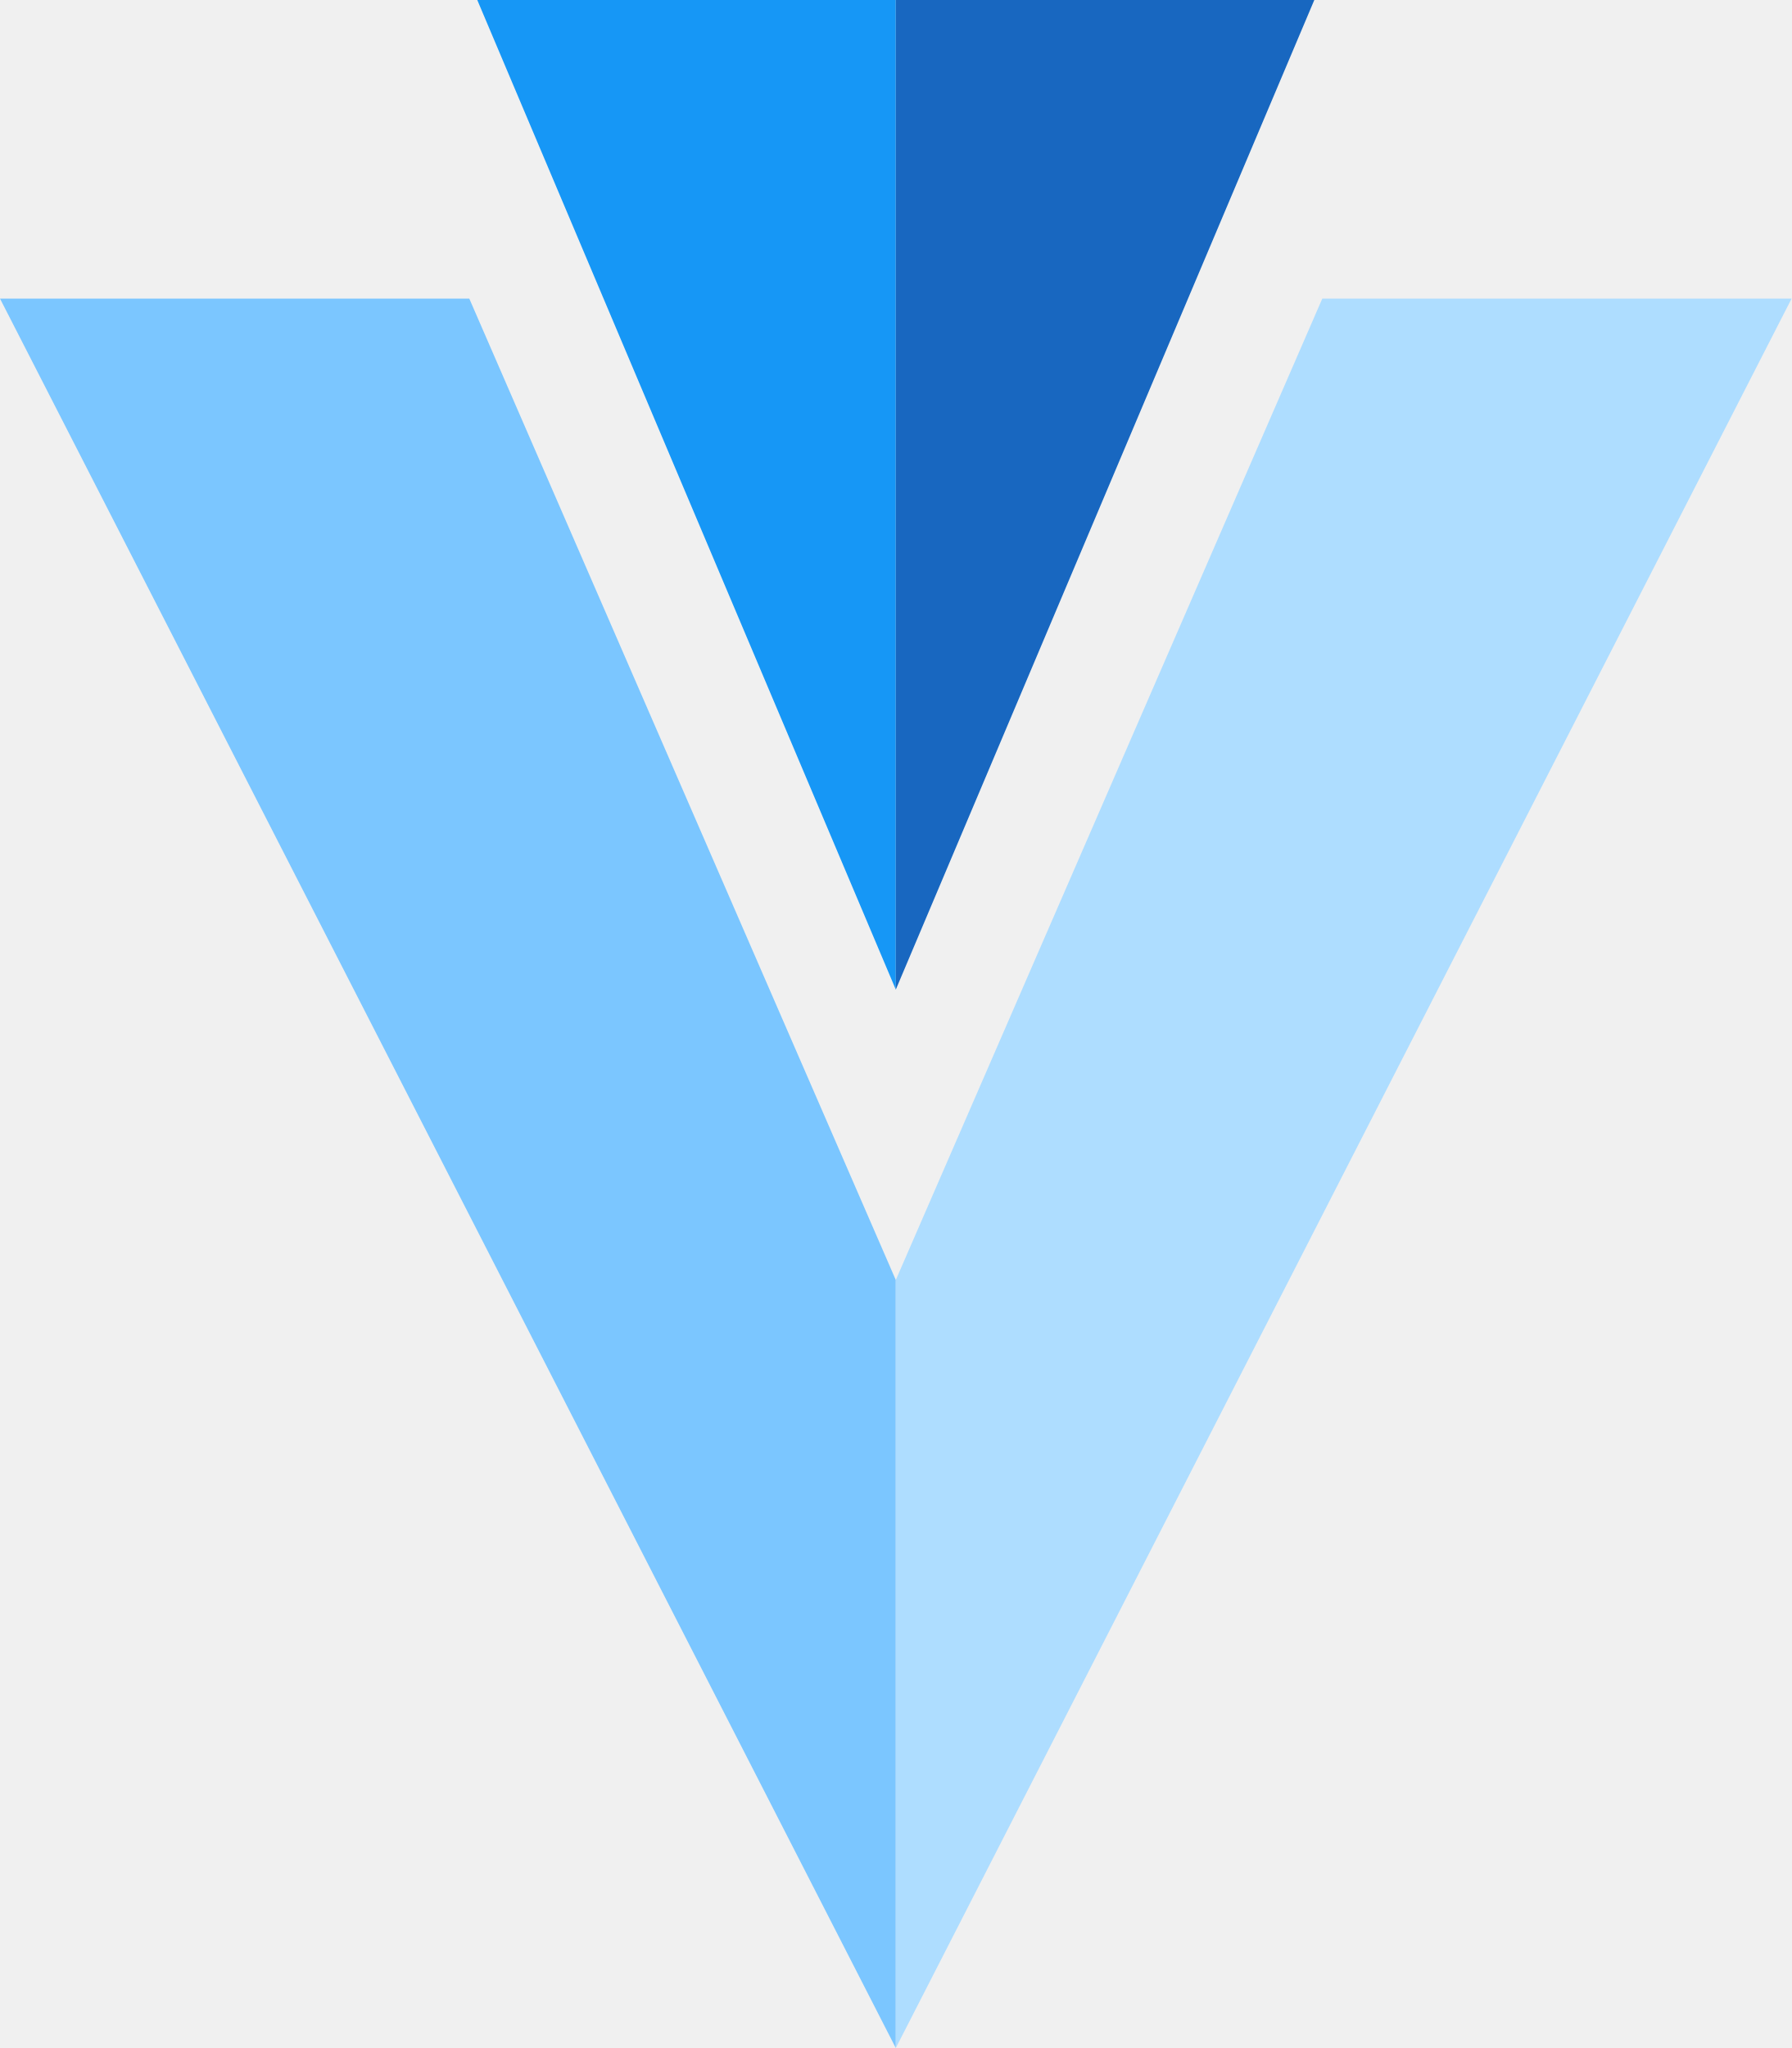
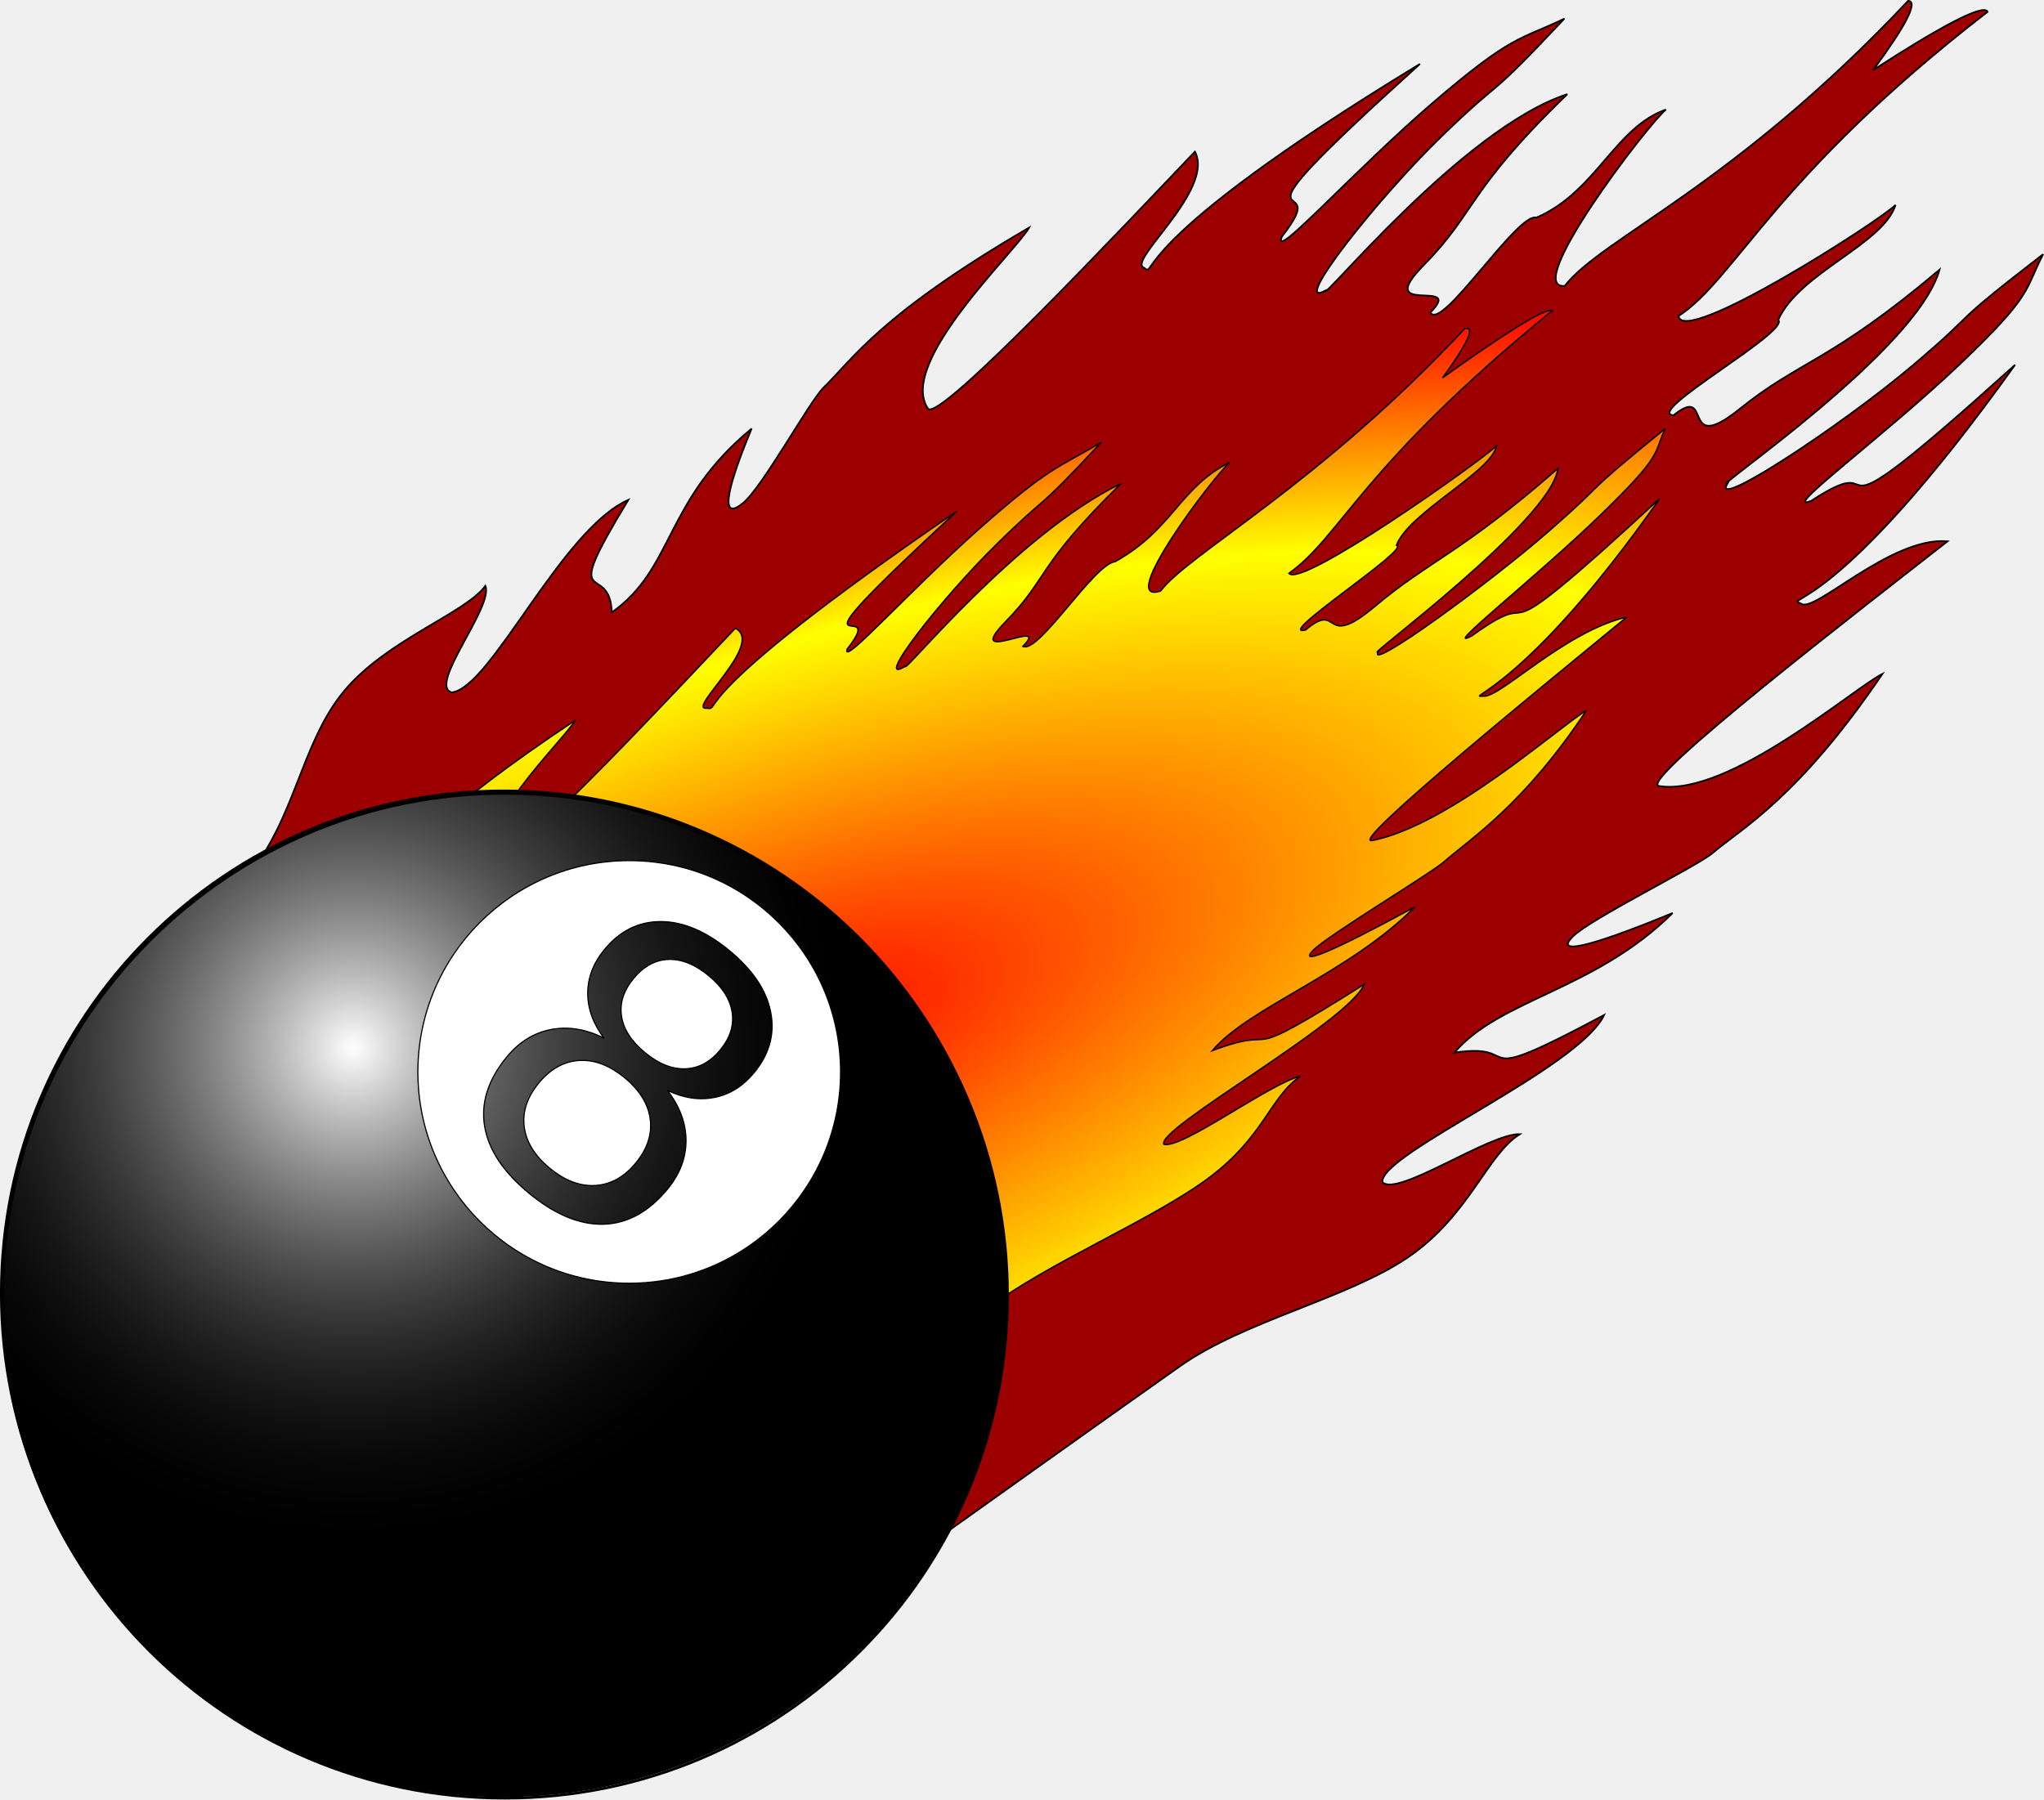
- <svg xmlns="http://www.w3.org/2000/svg" id="Layer_1" data-name="Layer 1" viewBox="0 0 87.5 100">
-   <defs>
-     <style>.cls-1{fill:#1697f6;}.cls-2{fill:#7bc6ff;}.cls-3{fill:#1867c0;}.cls-4{fill:#aeddff;}</style>
+ <svg xmlns="http://www.w3.org/2000/svg" id="svg2456" viewBox="0 0 730.16 642.96" version="1.0">
+   <defs id="defs2458">
+     <radialGradient id="radialGradient2557" gradientUnits="userSpaceOnUse" cy="2032.6" cx="516.55" gradientTransform="matrix(.95008 -.86025 1.3379 -.01911 -3137 1032)" r="409.11">
+       <stop id="stop4234" stop-color="#f00" offset="0" />
+       <stop id="stop4256" stop-color="#ff0" offset=".5" />
+       <stop id="stop4258" stop-color="#f00" offset=".75" />
+       <stop id="stop4262" stop-color="#ff0" offset=".938" />
+       <stop id="stop4264" stop-color="#ff8c00" stop-opacity=".498" offset=".969" />
+       <stop id="stop4236" stop-color="#ff1900" stop-opacity="0" offset="1" />
+     </radialGradient>
+     <radialGradient id="radialGradient2559" gradientUnits="userSpaceOnUse" cy="328.48" cx="229.15" gradientTransform="matrix(1 0 0 1.0824 0 -34.099)" r="173.36">
+       <stop id="stop3505" stop-color="#fff" offset="0" />
+       <stop id="stop3507" stop-opacity="0" offset="1" />
+     </radialGradient>
  </defs>
-   <polyline class="cls-1" points="43.75 0 23.31 0 43.75 48.32" />
-   <polygon class="cls-2" points="43.75 62.5 43.75 100 0 14.58 22.92 14.58 43.75 62.5" />
-   <polyline class="cls-3" points="43.75 0 64.19 0 43.75 48.32" />
-   <polygon class="cls-4" points="64.58 14.58 87.5 14.58 43.75 100 43.75 62.5 64.58 14.58" />
+   <g id="layer1" transform="translate(198.28 -175.21)">
+     <g id="g2547">
+       <path id="path3257" d="m169.37 256.51c-53.48 31.19-63.15 47.17-73.398 57.12-5.125 4.97-21.759 35.57-28.941 41.42-7.182 5.84-7.186-1.81 3.178-26.69-31.269 25.81-27.573 49.86-49.949 65.65-0.661-19.27-19.378 1.46 5.909-40.21-24.019 10.72-49.005 67.11-63.023 68.8-8.843-2.21 15.031-30.75 11.96-38.06-7.055 9.75-35.356 19.27-50.604 37.74s-17.45 45.89-34.252 65.64c-16.81 19.76-63.69 74.15-63.69 74.15l206.72 63.17 103.73 99.43s63.28-45.15 86.33-61.39c23.04-16.24 59.95-24.15 81.6-39.01 21.66-14.87 28.07-36.68 39.73-43.84-10.68-0.43-44.06 22.74-49.13 17.12-0.95-10.12 70.17-40.54 79.21-59.69-50.98 27.22-27.06 9.43-53.49 13.45 16.33-19.19 50.01-22.2 77.96-49.88-31.53 12.97-41.96 14.73-35.66 8.39 6.31-6.34 44.18-24.99 49.77-29.7 11.18-9.42 30.74-19.83 60.86-64.16-10.48 5.24-54.85 43.91-79.78 40.11-8.6-1.11 73.83-64.58 103.02-87.46-20.34-1.81-47.91 26.21-52.39 22.23-6.43-2.47 12.57 4.07 76.5-85.28-78.55 70.96-40.97 27.71-72.77 48.58-11.92 4.72 26.17-23.25 52.85-48.62 26.69-25.37 23.16-26.44 29.96-39.48-36.09 27.82-21.36 18.39-46.78 39.88-25.43 21.49-72.21 52.21-65.99 42.02-6.57 2.6 67.69-47.37 75.75-76.36-39.16 33.05-49.76 32.31-71.35 49.7-21.59 17.38-9.3-9.32-23.69 2.33-10.6-0.97 41.73-29.91 37.42-34.11 7.55-16.88 37.39-26.9 41.9-41.05-6.37 6.17-75.92 50.75-77.53 39.67 20.21-13.05 34.48-50.04 110.43-108.69-1.34-3.19-17.84 5.87-40.91 20.83 10.93-14.82 16.46-24.59 12.51-24.75-62.37 66.29-109.54 84.8-122.64 101.85-15.49 1.46 29.2-57.15 36.12-63-18.25 6.41-24.99 29.44-46.26 38.6-6.74-2.01-34.07 41.01-37.85 33.88 12.54-12.68-21.03 2.03-2.33-16.98 18.71-19 15.23-26.17 51.22-61.01-37.68 12.32-88.59 75.43-86.58 70.27-12.45 6.68 18.59-32.91 42-55.54 23.42-22.63 13.95-10.2 43.53-41.7-16.21 7.75-18.48 5.57-46.89 29.96-28.41 24.4-57.72 57.31-54.06 47.95 21.08-26.9-29.18 9.21 49.38-61.75-107.05 65.1-93.71 76.73-98.57 72.85-6.47-2.19 25.37-27.82 18.17-41.5-24.42 25.55-91.87 97.48-95.4 91.77-10.97-16.4 31.48-56.17 36.19-64.65z" fill-rule="evenodd" stroke="#000" stroke-width=".602px" fill="#9c0000" />
+       <path id="path3261" d="m7.08 432.67c-50.303 33.52-57.1 45.34-65.863 53.97-4.382 4.31-15.398 26.36-21.786 31.78s-8.086 1.17-2.508-15.8c-27.733 23.82-18.453 36.07-38.893 51.61-4.97-10.51-20.4 6.68-2.58-24.14l200.64 172.63c0.001 0 57.69-44.24 78.74-60.25 21.05-16 58.78-31.56 78.65-46.38s21.9-28.89 32.79-36.4c-11.53 3-42.1 25.98-48.77 24.39-3.25-5.33 66.08-43.77 71.51-57.15-48.49 30.56-26.85 13.43-54.24 23.66 13.23-15.6 48.58-27.47 72.35-51.32-30.86 16.75-41.62 20.89-36.28 15.45 5.34-5.43 41.72-27.26 46.66-31.57 9.87-8.62 28.48-20.32 50.89-54.08-10.05 6.08-48.95 41.01-76.45 46.44-9.45 1.98 64.66-58.25 90.82-79.8-22.15 5.15-45.44 29.07-51.12 28.22-7.41 0.57 14.35-1.54 62.95-70.56-68.31 63.22-37.69 27.8-67.08 49.03-11.7 6.22 22.84-20.85 45.77-43.03 22.92-22.18 18.91-21.71 23.3-31.01-32.44 26.39-18.77 16.68-41.21 36.33-22.43 19.64-65.67 50.87-61.28 43.33-6.44 3.43 61.92-46.82 64.12-65.38-34.56 30.23-46.07 33.02-65.31 49.22s-12.01-2.36-24.82 8.46c-11.55 2.67 38.01-29.25 32.47-30.28 4.34-11.67 34.04-26.27 35.73-35.5-5.45 5.35-69.97 51.19-74.14 45.51 18.73-13.37 25.81-38.25 94.05-93.83-2.14-1.37-17.79 8.66-39.15 23.96 8.42-11.55 12.17-18.66 7.91-17.55-52.03 55.73-98.39 80.29-108.63 93.73-16.24 5.5 18.58-40.6 24.69-45.95-18.09 9.09-20.21 23.93-40.93 35.46-7.65 0.92-27.36 33.1-32.99 30.29 10.62-10.85-22.03 7.49-6.24-8.74 15.8-16.22 10.49-19.16 41.27-49.41-37.57 18.25-78.05 68.74-77.04 65.26-11.84 7.48 12.59-23.92 32.63-43.59 20.03-19.66 12.65-9.89 37.32-36.35-15.62 9.21-18.53 8.69-43.52 30.85s-49.05 49.32-47.2 43.01c16.59-21.33-29.176 13.95 39.14-49.27-100.08 68.58-83.242 71.01-89.3 70.33-7.399 0.74 20.976-23.14 10.248-28.57-20.463 21.6-76.685 81.99-81.715 79.88-15.37-5.79 21.232-40.75 24.397-46.89z" fill-rule="evenodd" stroke="#000" stroke-width=".489px" fill="url(#radialGradient2557)" />
+       <g id="g4268" transform="translate(894.9 665.89)">
+         <path id="path4270" stroke-linejoin="round" d="m454.29 413.79a172.86 187.14 0 1 1 -345.72 0 172.86 187.14 0 1 1 345.72 0z" transform="matrix(1.0383 0 0 .95922 -1205.4 -425.51)" stroke="#000" stroke-linecap="round" />
+         <path id="path4272" stroke-linejoin="round" d="m454.29 413.79a172.86 187.14 0 1 1 -345.72 0 172.86 187.14 0 1 1 345.72 0z" transform="matrix(1.0383 0 0 .95922 -1205 -424.64)" stroke="#000" stroke-linecap="round" fill="url(#radialGradient2559)" />
+         <path id="path4274" stroke-linejoin="round" d="m-868.41-183.19c-41.67 0-75.5 33.83-75.5 75.5 0 41.679 33.83 75.503 75.5 75.502 41.67 0 75.5-33.823 75.5-75.502 0-41.67-33.83-75.5-75.5-75.5zm11.35 21.78c7.96 0.04 16.08 3.49 24.37 10.32 8.33 6.85 13.27 14.17 14.81 21.97 1.55 7.79-0.43 15.03-5.93 21.71-3.94 4.79-8.62 7.72-14.07 8.816-5.44 1.096-11.07 0.272-16.87-2.496 4.41 5.756 6.62 11.729 6.63 17.934 0 6.205-2.2 11.969-6.6 17.312-6.67 8.108-14.26 12.303-22.78 12.563-8.52 0.259-17.4-3.405-26.62-11-9.23-7.596-14.56-15.592-15.94-24-1.39-8.409 1.26-16.669 7.94-24.779 4.39-5.35 9.67-8.61 15.78-9.78 6.1-1.18 12.4-0.16 18.9 3.06-3.87-5.19-5.81-10.57-5.78-16.13 0.03-5.55 2.03-10.71 5.97-15.5 5.5-6.68 12.23-10.03 20.19-10zm2.59 13.53c-4.71 0.2-8.84 2.48-12.41 6.82-3.56 4.33-4.99 8.81-4.28 13.47 0.71 4.65 3.52 9 8.41 13.03 4.86 4 9.66 5.92 14.41 5.75 4.74-0.17 8.9-2.42 12.46-6.75 3.57-4.34 4.97-8.84 4.22-13.53-0.74-4.69-3.55-9.04-8.4-13.03-4.9-4.03-9.7-5.95-14.41-5.76zm-30.84 36.07c-0.34 0-0.69 0.01-1.03 0.03-5.45 0.34-10.26 3.05-14.41 8.09-4.15 5.047-5.87 10.276-5.16 15.69 0.72 5.414 3.78 10.322 9.16 14.75s10.8 6.468 16.28 6.125c5.49-0.343 10.29-3.025 14.41-8.031 4.15-5.044 5.87-10.274 5.15-15.688-0.71-5.414-3.77-10.356-9.18-14.816-5.05-4.15-10.12-6.19-15.22-6.15z" stroke="#000" stroke-linecap="round" stroke-width=".42" fill="#fff" />
+         <path id="text4276" opacity=".274" d="m-739.06 471.4c-6.97 0-12.46 1.86-16.48 5.59-3.97 3.72-5.95 8.85-5.95 15.39 0 6.53 1.98 11.66 5.95 15.39 4.02 3.72 9.51 5.58 16.48 5.58s12.46-1.86 16.47-5.58c4.02-3.78 6.03-8.91 6.03-15.39 0-6.54-2.01-11.67-6.03-15.39-3.96-3.73-9.46-5.59-16.47-5.59m-14.67-6.24c-6.29-1.55-11.2-4.48-14.73-8.79-3.48-4.3-5.23-9.55-5.23-15.75 0-8.66 3.08-15.51 9.22-20.54 6.2-5.03 14.66-7.55 25.41-7.55 10.79 0 19.26 2.52 25.4 7.55 6.15 5.03 9.22 11.88 9.22 20.54 0 6.2-1.77 11.45-5.3 15.75-3.48 4.31-8.35 7.24-14.59 8.79 7.07 1.64 12.56 4.86 16.48 9.65 3.97 4.79 5.95 10.65 5.95 17.57 0 10.5-3.22 18.55-9.65 24.17-6.39 5.61-15.56 8.42-27.51 8.42-11.96 0-21.15-2.81-27.59-8.42-6.38-5.62-9.58-13.67-9.58-24.17 0-6.92 1.99-12.78 5.96-17.57 3.96-4.79 9.48-8.01 16.54-9.65m-5.37-23.16c0 5.62 1.75 9.99 5.23 13.14 3.53 3.15 8.47 4.72 14.81 4.72 6.29 0 11.2-1.57 14.73-4.72 3.58-3.15 5.37-7.52 5.37-13.14 0-5.61-1.79-9.99-5.37-13.14-3.53-3.14-8.44-4.71-14.73-4.71-6.34 0-11.28 1.57-14.81 4.71-3.48 3.15-5.23 7.53-5.23 13.14" transform="rotate(39.456)" />
+       </g>
+     </g>
+   </g>
</svg>
